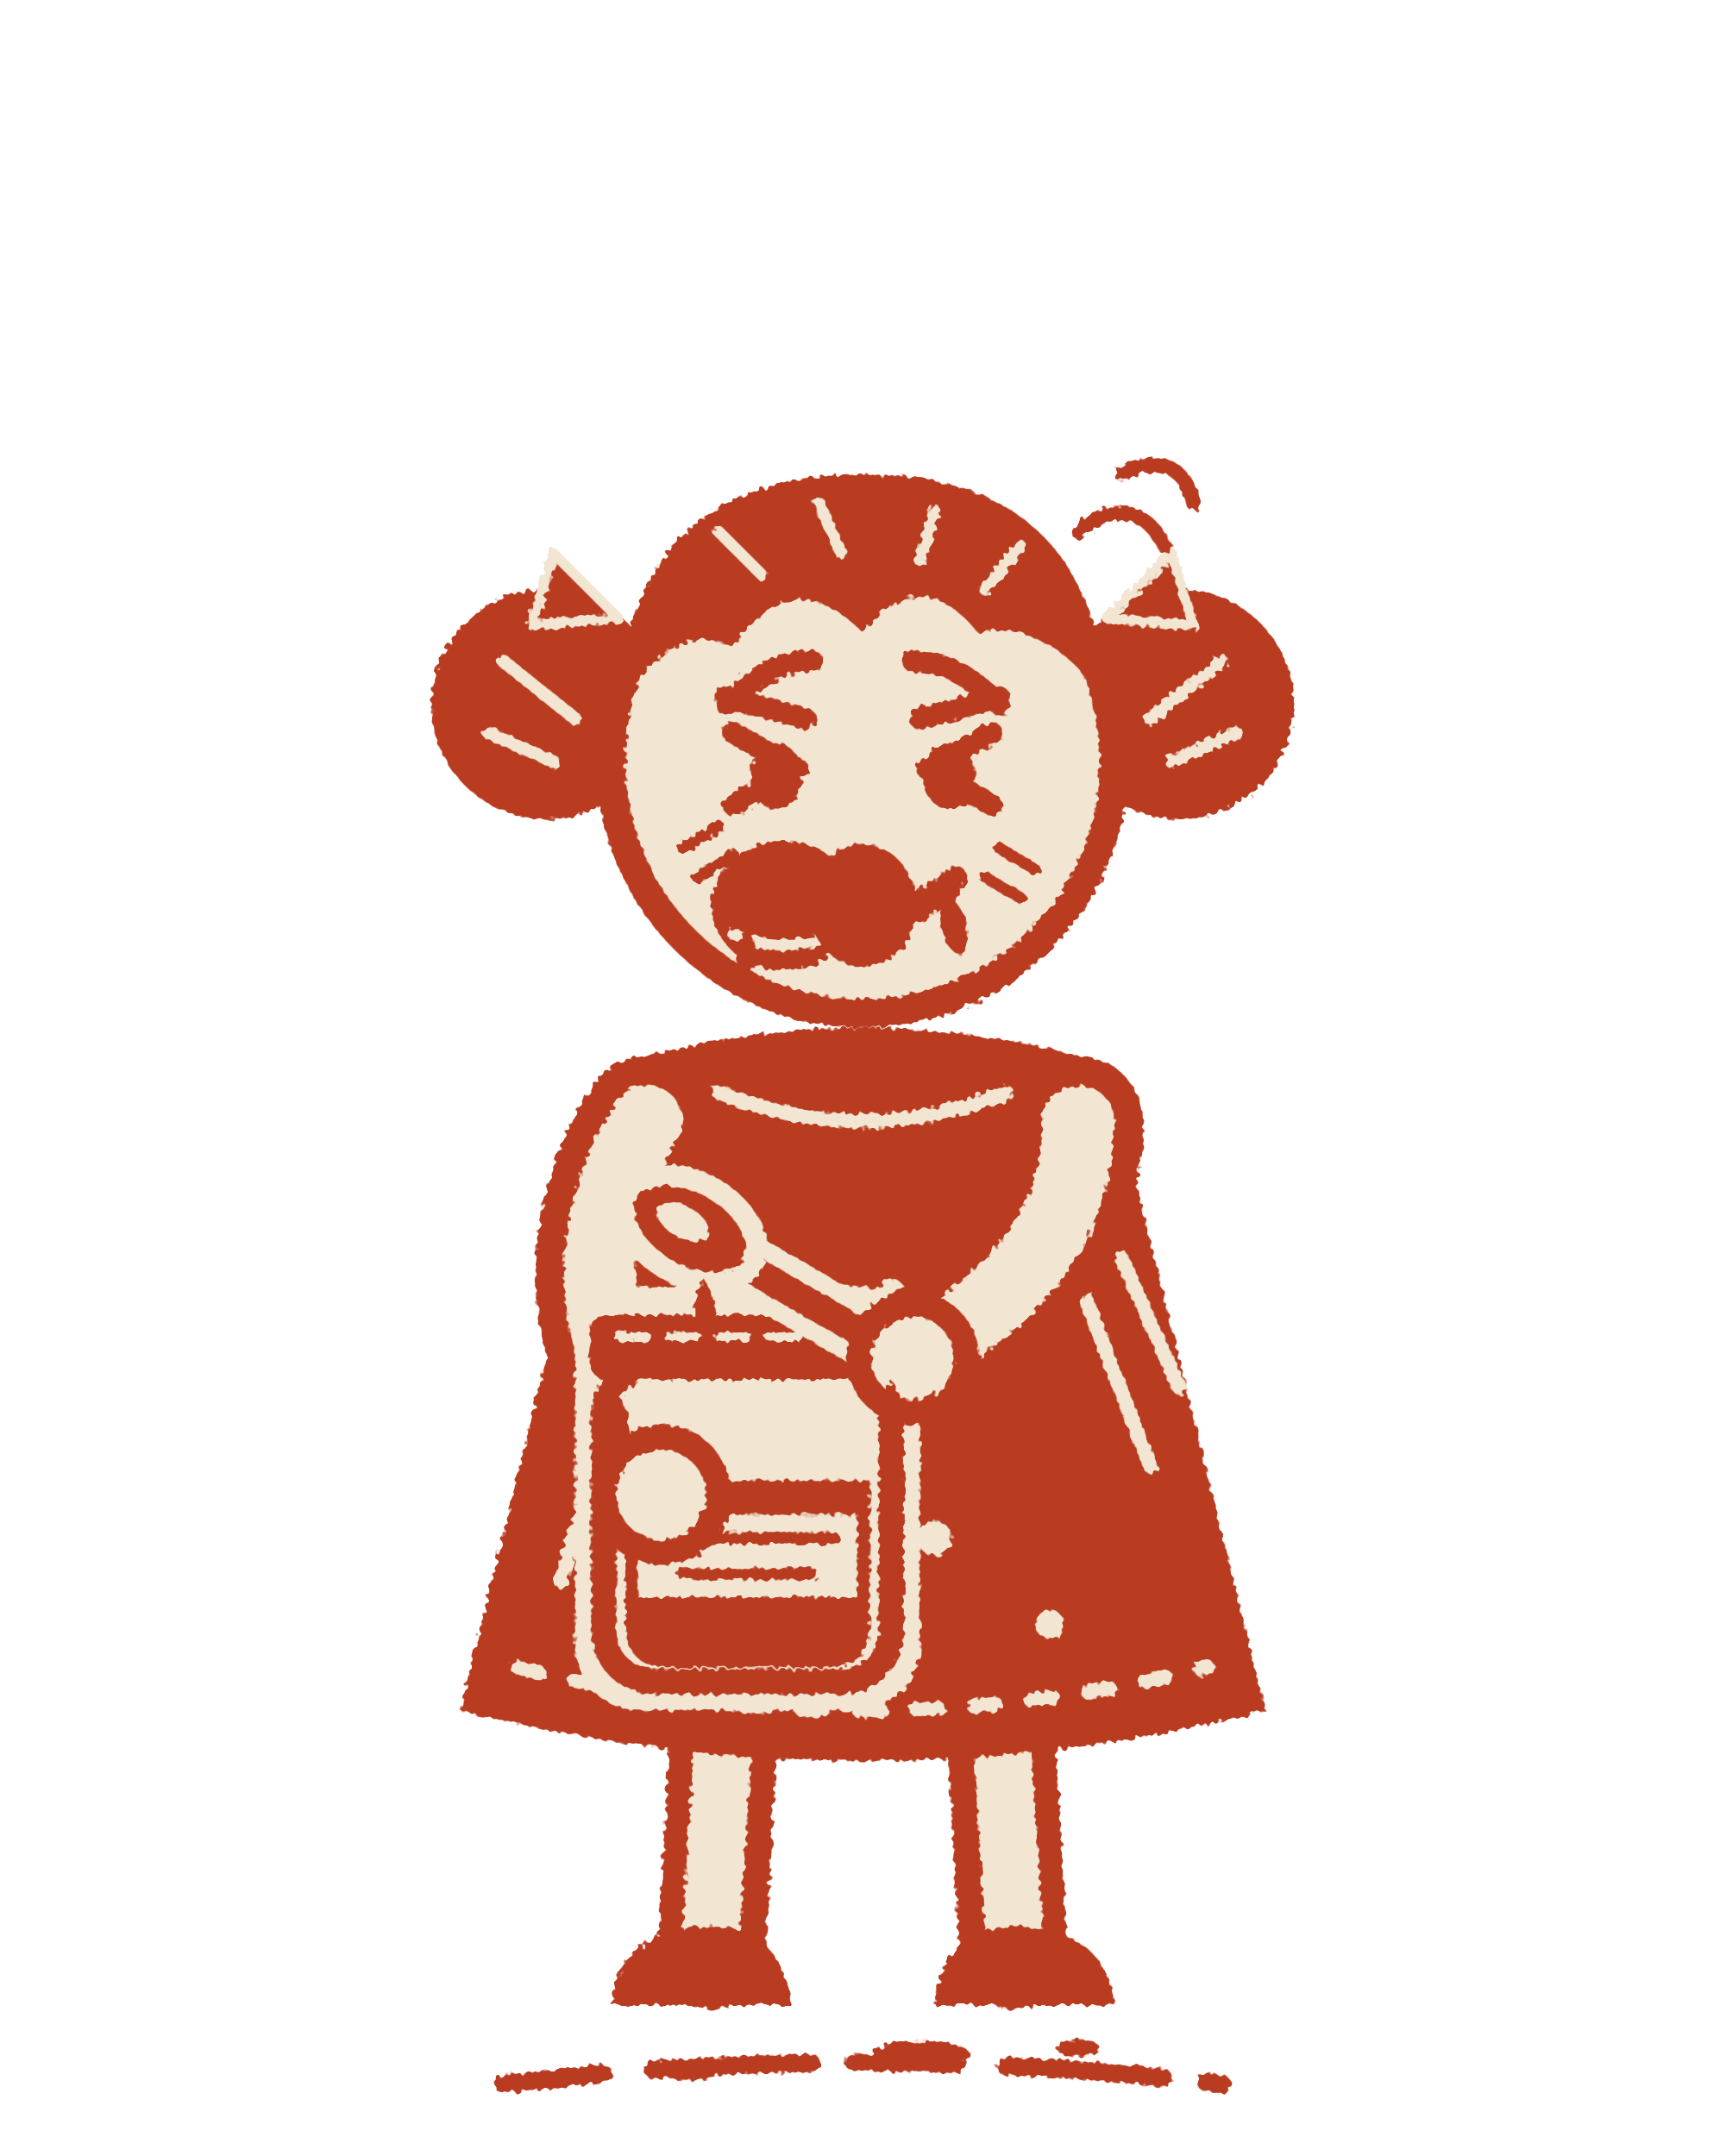
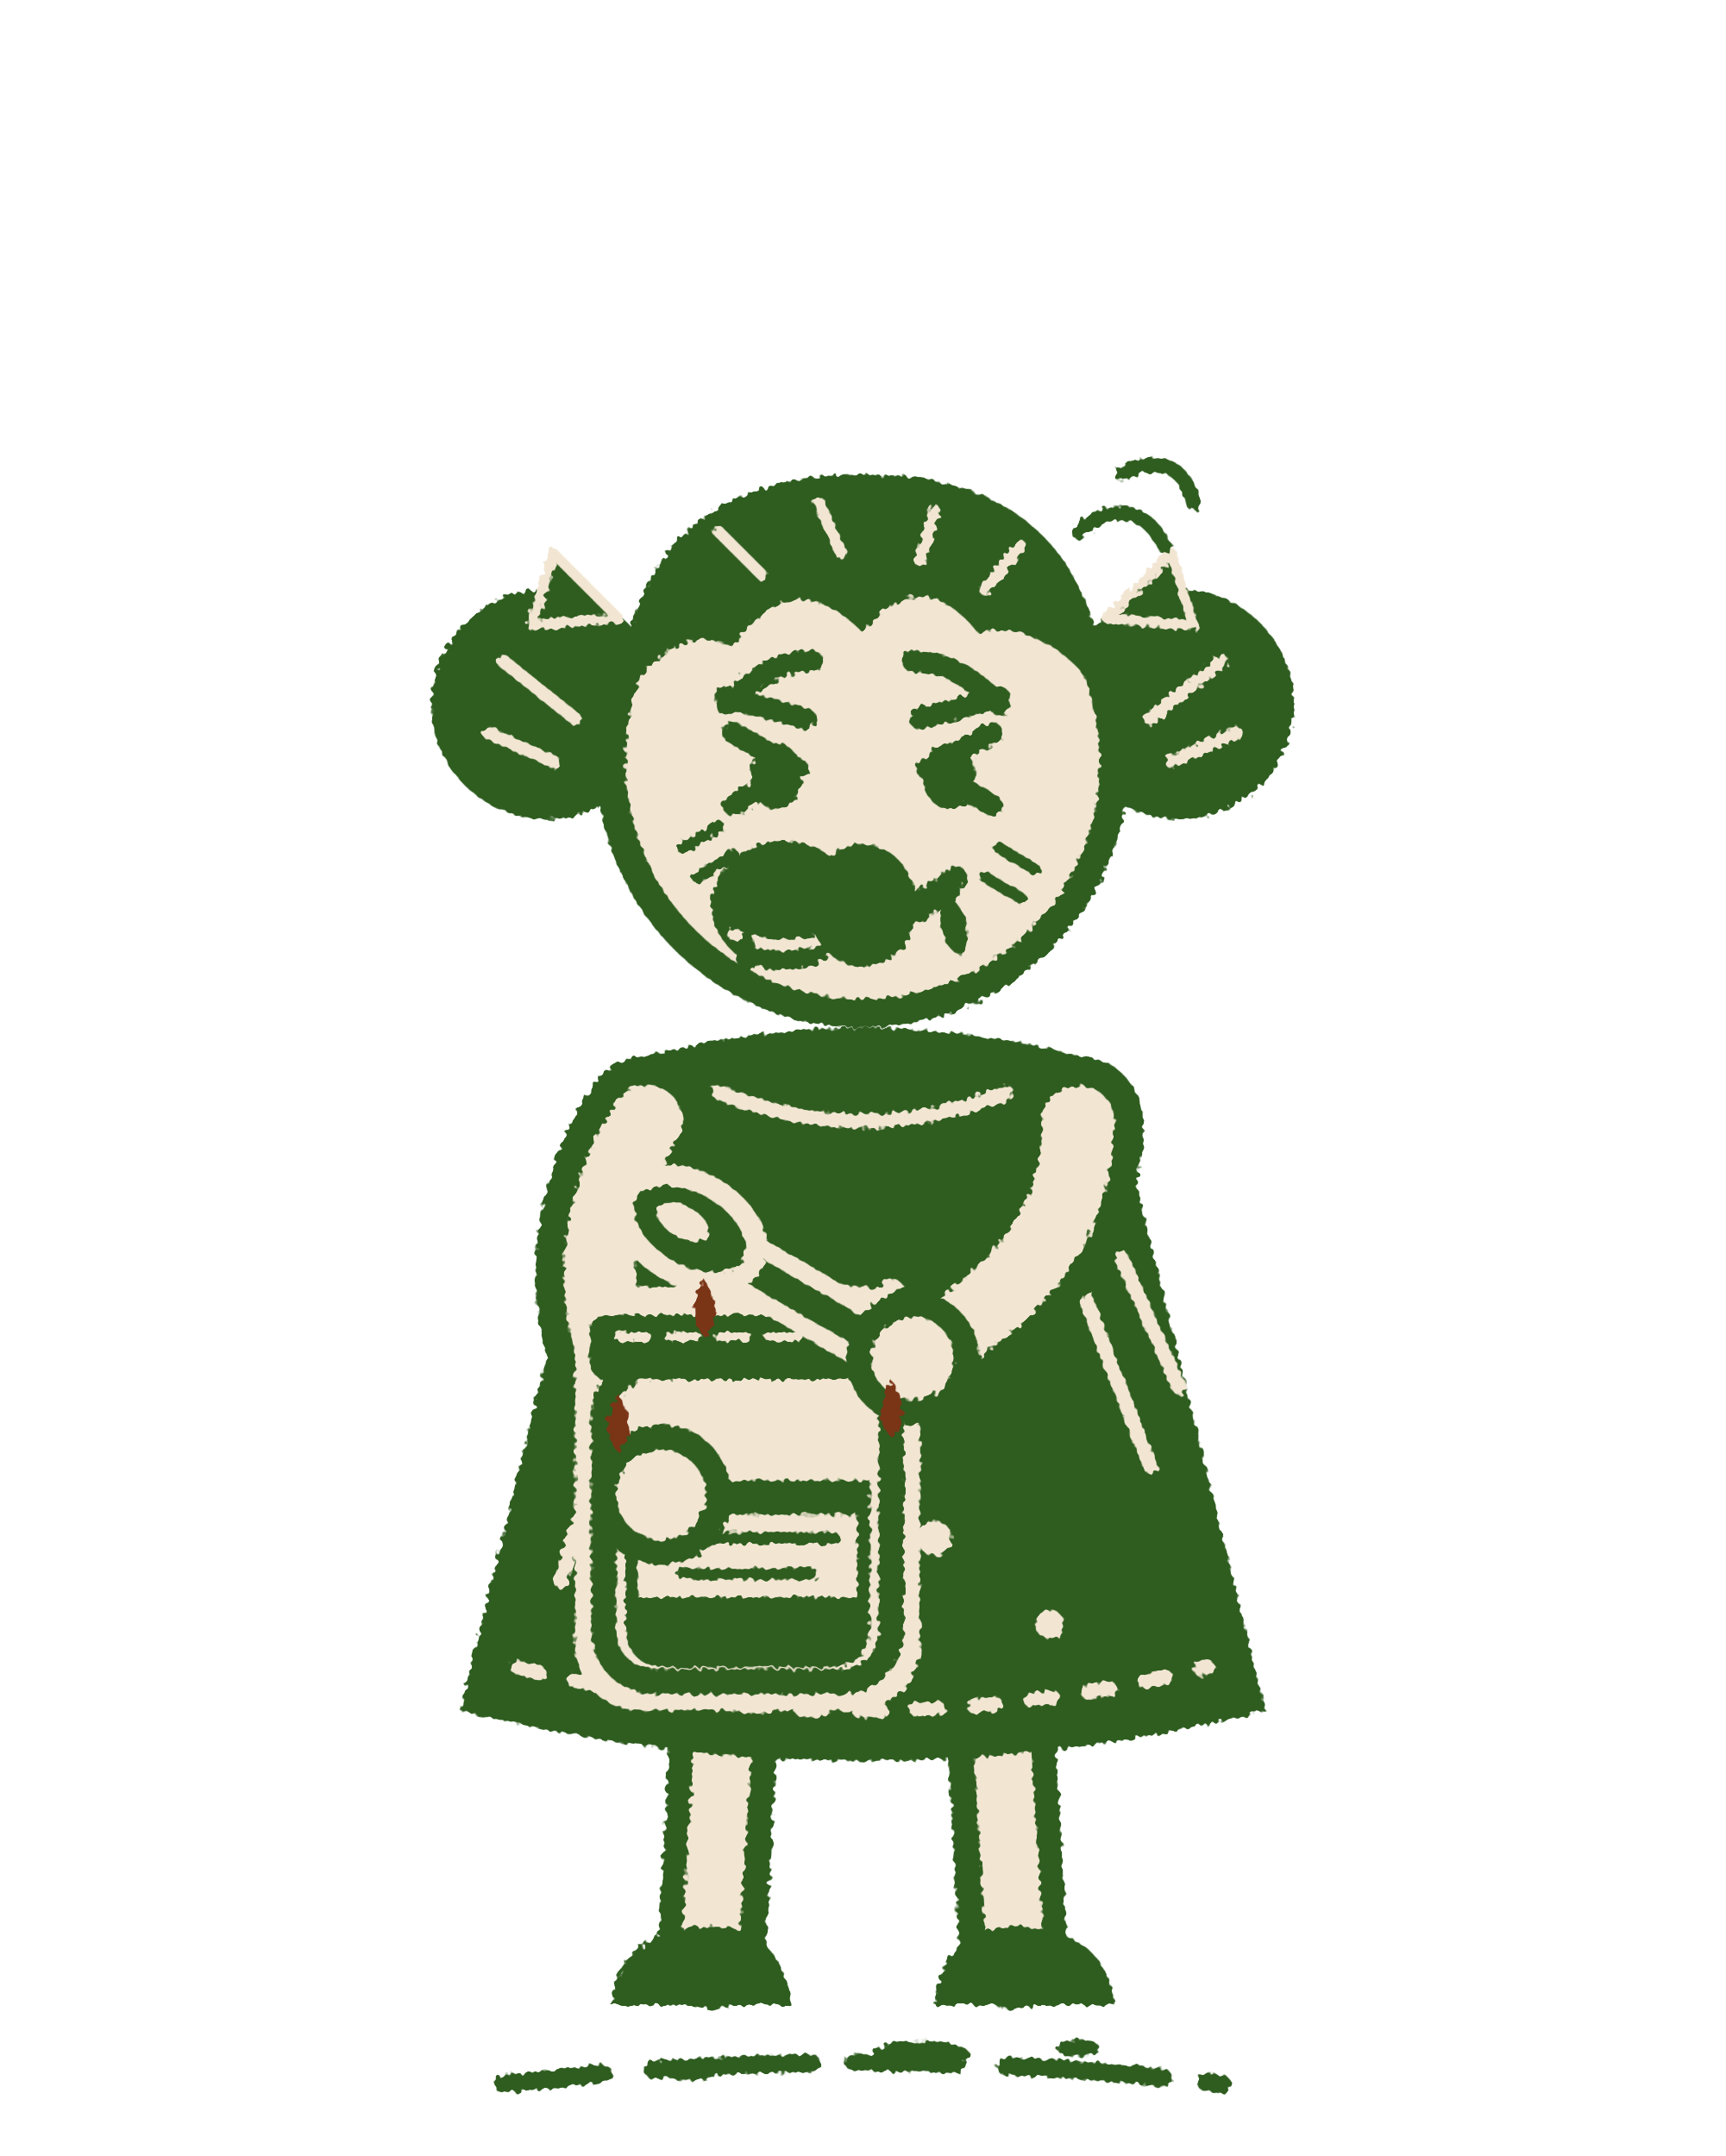
<svg xmlns="http://www.w3.org/2000/svg" viewBox="0 0 240 300">
  <defs>
    <filter id="grabado" x="-5%" y="-5%" width="110%" height="110%">
      <feTurbulence type="fractalNoise" baseFrequency="1.3" numOctaves="1" seed="7" />
      <feDisplacementMap in="SourceGraphic" scale="1.3" />
    </filter>
  </defs>
  <g filter="url(#grabado)" stroke-linejoin="round" stroke-linecap="round">
    <g class="pierna pierna-izq">
-       <path d="M101 236 L99 272" stroke="#B93B20" stroke-width="15" />
+       <path d="M101 236 L99 272" stroke="#2E5D1F" stroke-width="15" />
      <path d="M101 236 L99 268" stroke="#F2E6D3" stroke-width="8" />
-       <path d="M85 279 Q86 268 100 268 Q109 269 110 279 Z" fill="#B93B20" />
+       <path d="M85 279 Q86 268 100 268 Q109 269 110 279 Z" fill="#2E5D1F" />
    </g>
    <g class="pierna pierna-der">
-       <path d="M139 236 L141 272" stroke="#B93B20" stroke-width="15" />
+       <path d="M139 236 L141 272" stroke="#2E5D1F" stroke-width="15" />
      <path d="M139 236 L141 268" stroke="#F2E6D3" stroke-width="8" />
-       <path d="M130 279 Q131 269 140 268 Q154 268 155 279 Z" fill="#B93B20" />
+       <path d="M130 279 Q131 269 140 268 Q154 268 155 279 Z" fill="#2E5D1F" />
    </g>
-     <path d="M70 290 Q120 284 170 290" stroke="#B93B20" stroke-width="2.5" fill="none" stroke-dasharray="14 7 22 6" />
-     <path d="M86 148 Q120 138 154 148 L176 238 Q120 252 64 238 Z" fill="#B93B20" />
+     <path d="M70 290 Q120 284 170 290" stroke="#2E5D1F" stroke-width="2.5" fill="none" stroke-dasharray="14 7 22 6" />
+     <path d="M86 148 Q120 138 154 148 L176 238 Q120 252 64 238 Z" fill="#2E5D1F" />
    <g stroke="#F2E6D3" stroke-width="2" fill="none">
      <path d="M100 152 Q120 160 140 152" />
      <path d="M150 178 l10 26 M156 175 l8 18 M84 200 l-6 20 M90 206 l-4 14" />
      <path d="M72 232 Q120 244 168 232" stroke-dasharray="3 5" />
    </g>
    <g fill="#F2E6D3">
      <circle cx="112" cy="196" r="2.4" />
      <circle cx="130" cy="214" r="2.4" />
      <circle cx="124" cy="180" r="2" />
      <circle cx="104" cy="226" r="2.2" />
      <circle cx="146" cy="226" r="2" />
    </g>
    <g class="brazo-tarro">
-       <path d="M90 156 Q76 178 92 202" stroke="#B93B20" stroke-width="18" fill="none" />
+       <path d="M90 156 Q76 178 92 202" stroke="#2E5D1F" stroke-width="18" fill="none" />
      <path d="M90 156 Q76 178 92 202" stroke="#F2E6D3" stroke-width="10" fill="none" />
      <rect x="80" y="179" width="48" height="59" rx="9" fill="#F2E6D3" />
-       <rect x="84" y="190" width="40" height="44" rx="7" fill="#F2E6D3" stroke="#B93B20" stroke-width="3.5" />
-       <path d="M87 206 h34 v20 q0 6 -6 6 h-22 q-6 0 -6 -6 Z" fill="#B93B20" />
-       <rect x="88" y="210" width="32" height="13" fill="#F2E6D3" stroke="#B93B20" stroke-width="1.5" />
-       <path d="M92 214 h24 M95 219 h18" stroke="#B93B20" stroke-width="1.6" />
-       <rect x="82" y="183" width="44" height="9" rx="2.5" fill="#B93B20" />
+       <rect x="84" y="190" width="40" height="44" rx="7" fill="#F2E6D3" stroke="#2E5D1F" stroke-width="3.5" />
+       <path d="M87 206 h34 v20 q0 6 -6 6 h-22 q-6 0 -6 -6 Z" fill="#2E5D1F" />
+       <rect x="88" y="210" width="32" height="13" fill="#F2E6D3" stroke="#2E5D1F" stroke-width="1.5" />
+       <path d="M92 214 h24 M95 219 h18" stroke="#2E5D1F" stroke-width="1.6" />
+       <rect x="82" y="183" width="44" height="9" rx="2.5" fill="#2E5D1F" />
      <path d="M86 186 h36" stroke="#F2E6D3" stroke-width="1.2" stroke-dasharray="4 3" />
-       <circle cx="92" cy="208" r="8" fill="#F2E6D3" stroke="#B93B20" stroke-width="3.5" />
+       <circle cx="92" cy="208" r="8" fill="#F2E6D3" stroke="#2E5D1F" stroke-width="3.5" />
    </g>
    <g class="cabeza">
-       <circle cx="76" cy="98" r="16" fill="#B93B20" />
-       <circle cx="164" cy="98" r="16" fill="#B93B20" />
+       <circle cx="76" cy="98" r="16" fill="#2E5D1F" />
+       <circle cx="164" cy="98" r="16" fill="#2E5D1F" />
      <path d="M70 92 l10 8 M68 102 l9 4 M170 92 l-10 8 M172 102 l-9 4" stroke="#F2E6D3" stroke-width="1.8" />
-       <path d="M86 86 l-9 -9 l-3 10 Z M154 86 l9 -9 l3 10 Z" fill="#B93B20" stroke="#F2E6D3" stroke-width="1.4" />
-       <circle cx="120" cy="106" r="35" fill="#F2E6D3" stroke="#B93B20" stroke-width="4" />
-       <path d="M86 98 Q88 66 120 66 Q152 66 154 98 Q146 86 136 88 Q128 78 120 88 Q110 78 102 90 Q94 86 86 98 Z" fill="#B93B20" />
+       <path d="M86 86 l-9 -9 l-3 10 Z M154 86 l9 -9 l3 10 Z" fill="#2E5D1F" stroke="#F2E6D3" stroke-width="1.4" />
+       <circle cx="120" cy="106" r="35" fill="#F2E6D3" stroke="#2E5D1F" stroke-width="4" />
+       <path d="M86 98 Q88 66 120 66 Q152 66 154 98 Q146 86 136 88 Q128 78 120 88 Q110 78 102 90 Q94 86 86 98 Z" fill="#2E5D1F" />
      <path d="M100 74 l6 6 M114 70 l3 7 M130 71 l-2 7 M142 76 l-5 6" stroke="#F2E6D3" stroke-width="1.6" />
-       <path d="M95 118 l5 -3 M97 122 l5 -3 M139 118 l5 3 M137 122 l5 3" stroke="#B93B20" stroke-width="1.6" />
+       <path d="M95 118 l5 -3 M97 122 l5 -3 M139 118 l5 3 M137 122 l5 3" stroke="#2E5D1F" stroke-width="1.6" />
      <g class="cara-normal">
-         <path class="cejas" d="M101 97 l11 3 M139 97 l-11 3" stroke="#B93B20" stroke-width="3" />
-         <path class="cejas-preocupada" d="M101 98 q6 -6 12 -6 M139 98 q-6 -6 -12 -6" stroke="#B93B20" stroke-width="3" fill="none" />
-         <path class="boca-preocupada" d="M110 127 q3 -3 6 0 q3 3 6 0 q3 -3 6 0" stroke="#B93B20" stroke-width="2.6" fill="none" />
-         <g class="ojos" fill="#B93B20">
+         <path class="cejas" d="M101 97 l11 3 M139 97 l-11 3" stroke="#2E5D1F" stroke-width="3" />
+         <path class="cejas-preocupada" d="M101 98 q6 -6 12 -6 M139 98 q-6 -6 -12 -6" stroke="#2E5D1F" stroke-width="3" fill="none" />
+         <path class="boca-preocupada" d="M110 127 q3 -3 6 0 q3 3 6 0 q3 -3 6 0" stroke="#2E5D1F" stroke-width="2.6" fill="none" />
+         <g class="ojos" fill="#2E5D1F">
          <ellipse cx="108" cy="108" rx="3.6" ry="4.6" />
          <ellipse cx="132" cy="108" rx="3.6" ry="4.6" />
        </g>
        <g class="boca">
-           <path d="M107 125 Q119 133 133 122" stroke="#B93B20" stroke-width="3" fill="none" />
+           <path d="M107 125 Q119 133 133 122" stroke="#2E5D1F" stroke-width="3" fill="none" />
        </g>
        <g class="boca-abierta">
-           <ellipse cx="109" cy="126" rx="10" ry="9" fill="#B93B20" />
+           <ellipse cx="109" cy="126" rx="10" ry="9" fill="#2E5D1F" />
          <path d="M102 130 q7 3 14 0" stroke="#F2E6D3" stroke-width="1.6" fill="none" />
        </g>
        <g class="lengua">
-           <path d="M108 124 Q120 132 132 124" stroke="#B93B20" stroke-width="3" fill="none" />
-           <path d="M116 127 q4 10 9 0" fill="#B93B20" />
+           <path d="M108 124 Q120 132 132 124" stroke="#2E5D1F" stroke-width="3" fill="none" />
+           <path d="M116 127 q4 10 9 0" fill="#2E5D1F" />
        </g>
-         <path d="M131 124 q5 3 3 9 q-4 -1 -3 -9 Z M104 129 q-3 4 0 7 q2 -3 0 -7 Z" fill="#B93B20" />
+         <path d="M131 124 q5 3 3 9 q-4 -1 -3 -9 Z M104 129 q-3 4 0 7 q2 -3 0 -7 Z" fill="#2E5D1F" />
      </g>
-       <g class="cara-ay" stroke="#B93B20" stroke-width="3" fill="none">
+       <g class="cara-ay" stroke="#2E5D1F" stroke-width="3" fill="none">
        <path d="M102 102 l9 5 l-9 5 M138 102 l-9 5 l9 5" />
-         <ellipse cx="120" cy="126" rx="6" ry="7" fill="#B93B20" />
+         <ellipse cx="120" cy="126" rx="6" ry="7" fill="#2E5D1F" />
        <path d="M150 74 q8 -6 12 2 M156 66 q8 -4 10 4" stroke-width="2" />
      </g>
    </g>
    <g class="brazo-cuchara">
-       <path d="M150 156 Q150 176 128 188" stroke="#B93B20" stroke-width="18" fill="none" />
+       <path d="M150 156 Q150 176 128 188" stroke="#2E5D1F" stroke-width="18" fill="none" />
      <path d="M150 156 Q150 176 128 188" stroke="#F2E6D3" stroke-width="10" fill="none" />
      <path d="M126 189 L100 174" stroke="#F2E6D3" stroke-width="9" />
-       <path d="M126 189 L100 174" stroke="#B93B20" stroke-width="4" />
-       <ellipse cx="96" cy="171" rx="10" ry="6.5" transform="rotate(30 96 171)" fill="#B93B20" stroke="#F2E6D3" stroke-width="3" />
+       <path d="M126 189 L100 174" stroke="#2E5D1F" stroke-width="4" />
+       <ellipse cx="96" cy="171" rx="10" ry="6.5" transform="rotate(30 96 171)" fill="#2E5D1F" stroke="#F2E6D3" stroke-width="3" />
      <ellipse cx="95" cy="170" rx="4" ry="2.2" transform="rotate(30 95 170)" fill="#F2E6D3" />
-       <circle cx="127" cy="189" r="7.5" fill="#F2E6D3" stroke="#B93B20" stroke-width="3.5" />
+       <circle cx="127" cy="189" r="7.5" fill="#F2E6D3" stroke="#2E5D1F" stroke-width="3.5" />
    </g>
-     <g class="gotas" fill="#B93B20">
+     <g class="gotas" fill="#7A3416">
      <path class="gota g3" d="M98 178 q3 5 0 8 q-3 -3 0 -8 Z" />
      <path class="gota g4" d="M124 192 q3 5 0 8 q-3 -3 0 -8 Z" />
      <path class="gota g5" d="M86 194 q3 5 0 8 q-3 -3 0 -8 Z" />
      <path class="gota g5" d="M86 194 q3 5 0 8 q-3 -3 0 -8 Z" />
    </g>
-     <g fill="#B93B20">
+     <g fill="#2E5D1F">
      <ellipse cx="128" cy="286" rx="7" ry="2" />
      <ellipse cx="96" cy="288" rx="4" ry="1.5" />
      <ellipse cx="150" cy="285" rx="3" ry="1.2" />
    </g>
  </g>
</svg>
